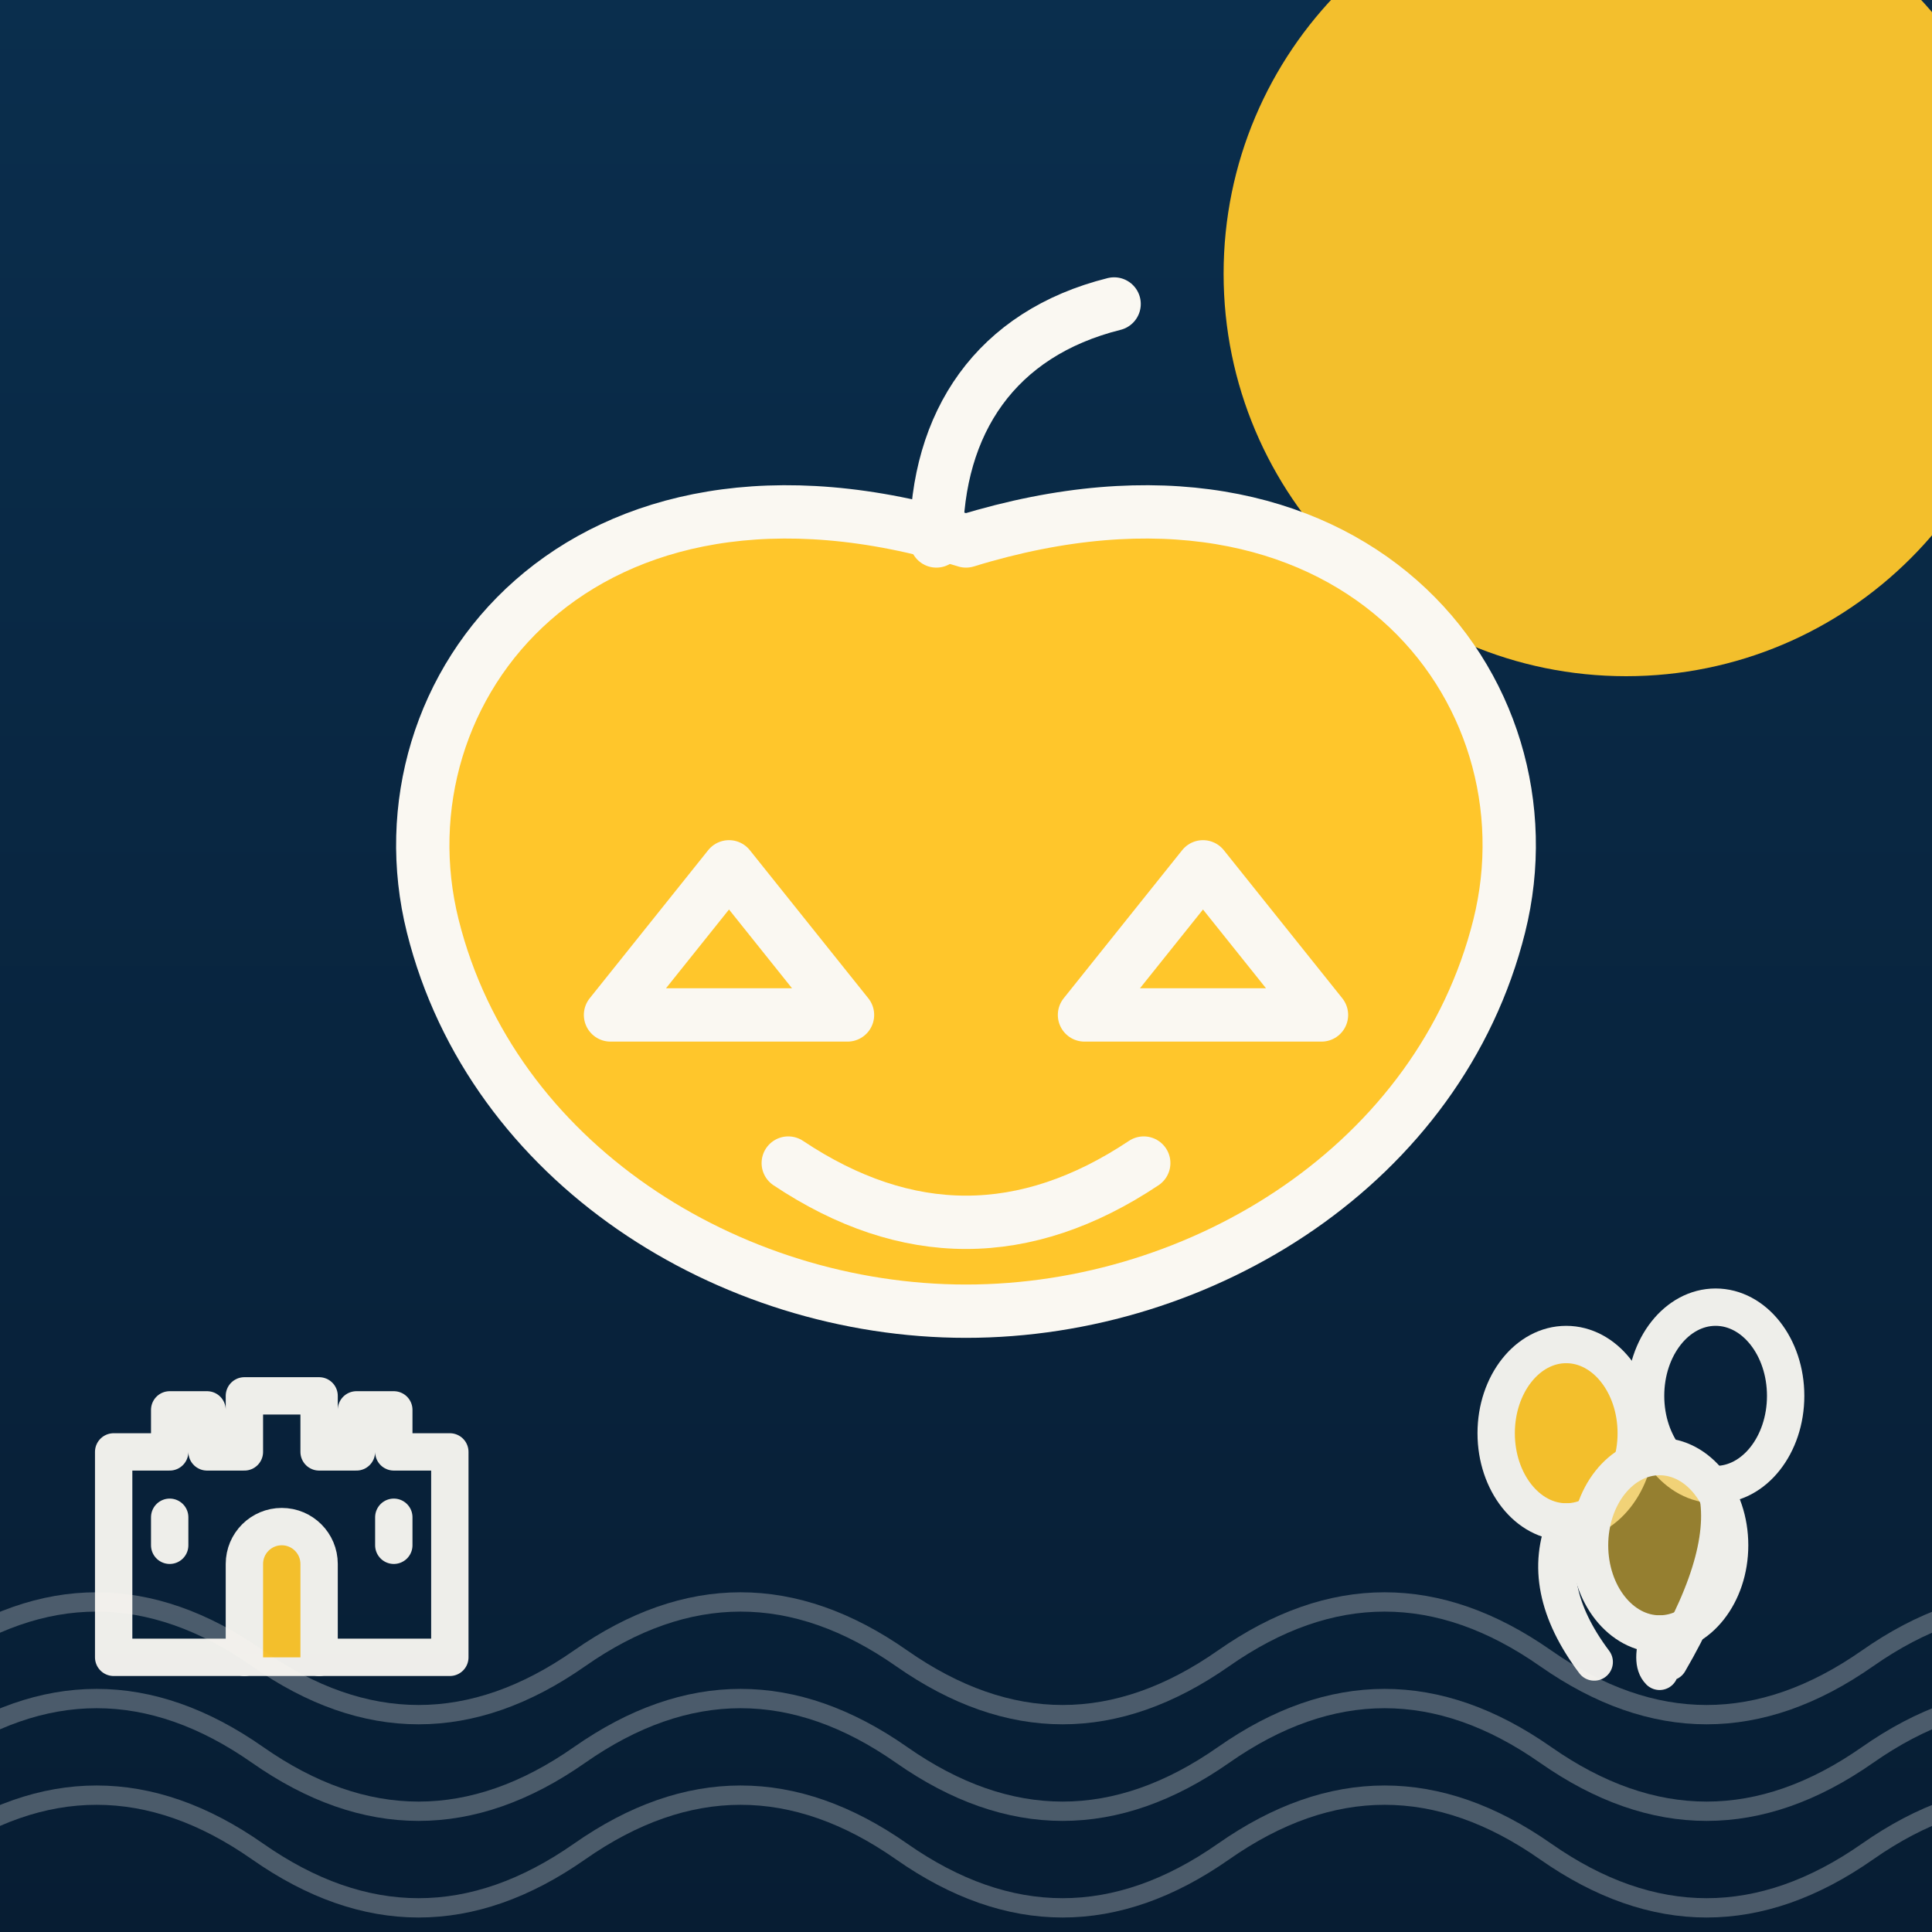
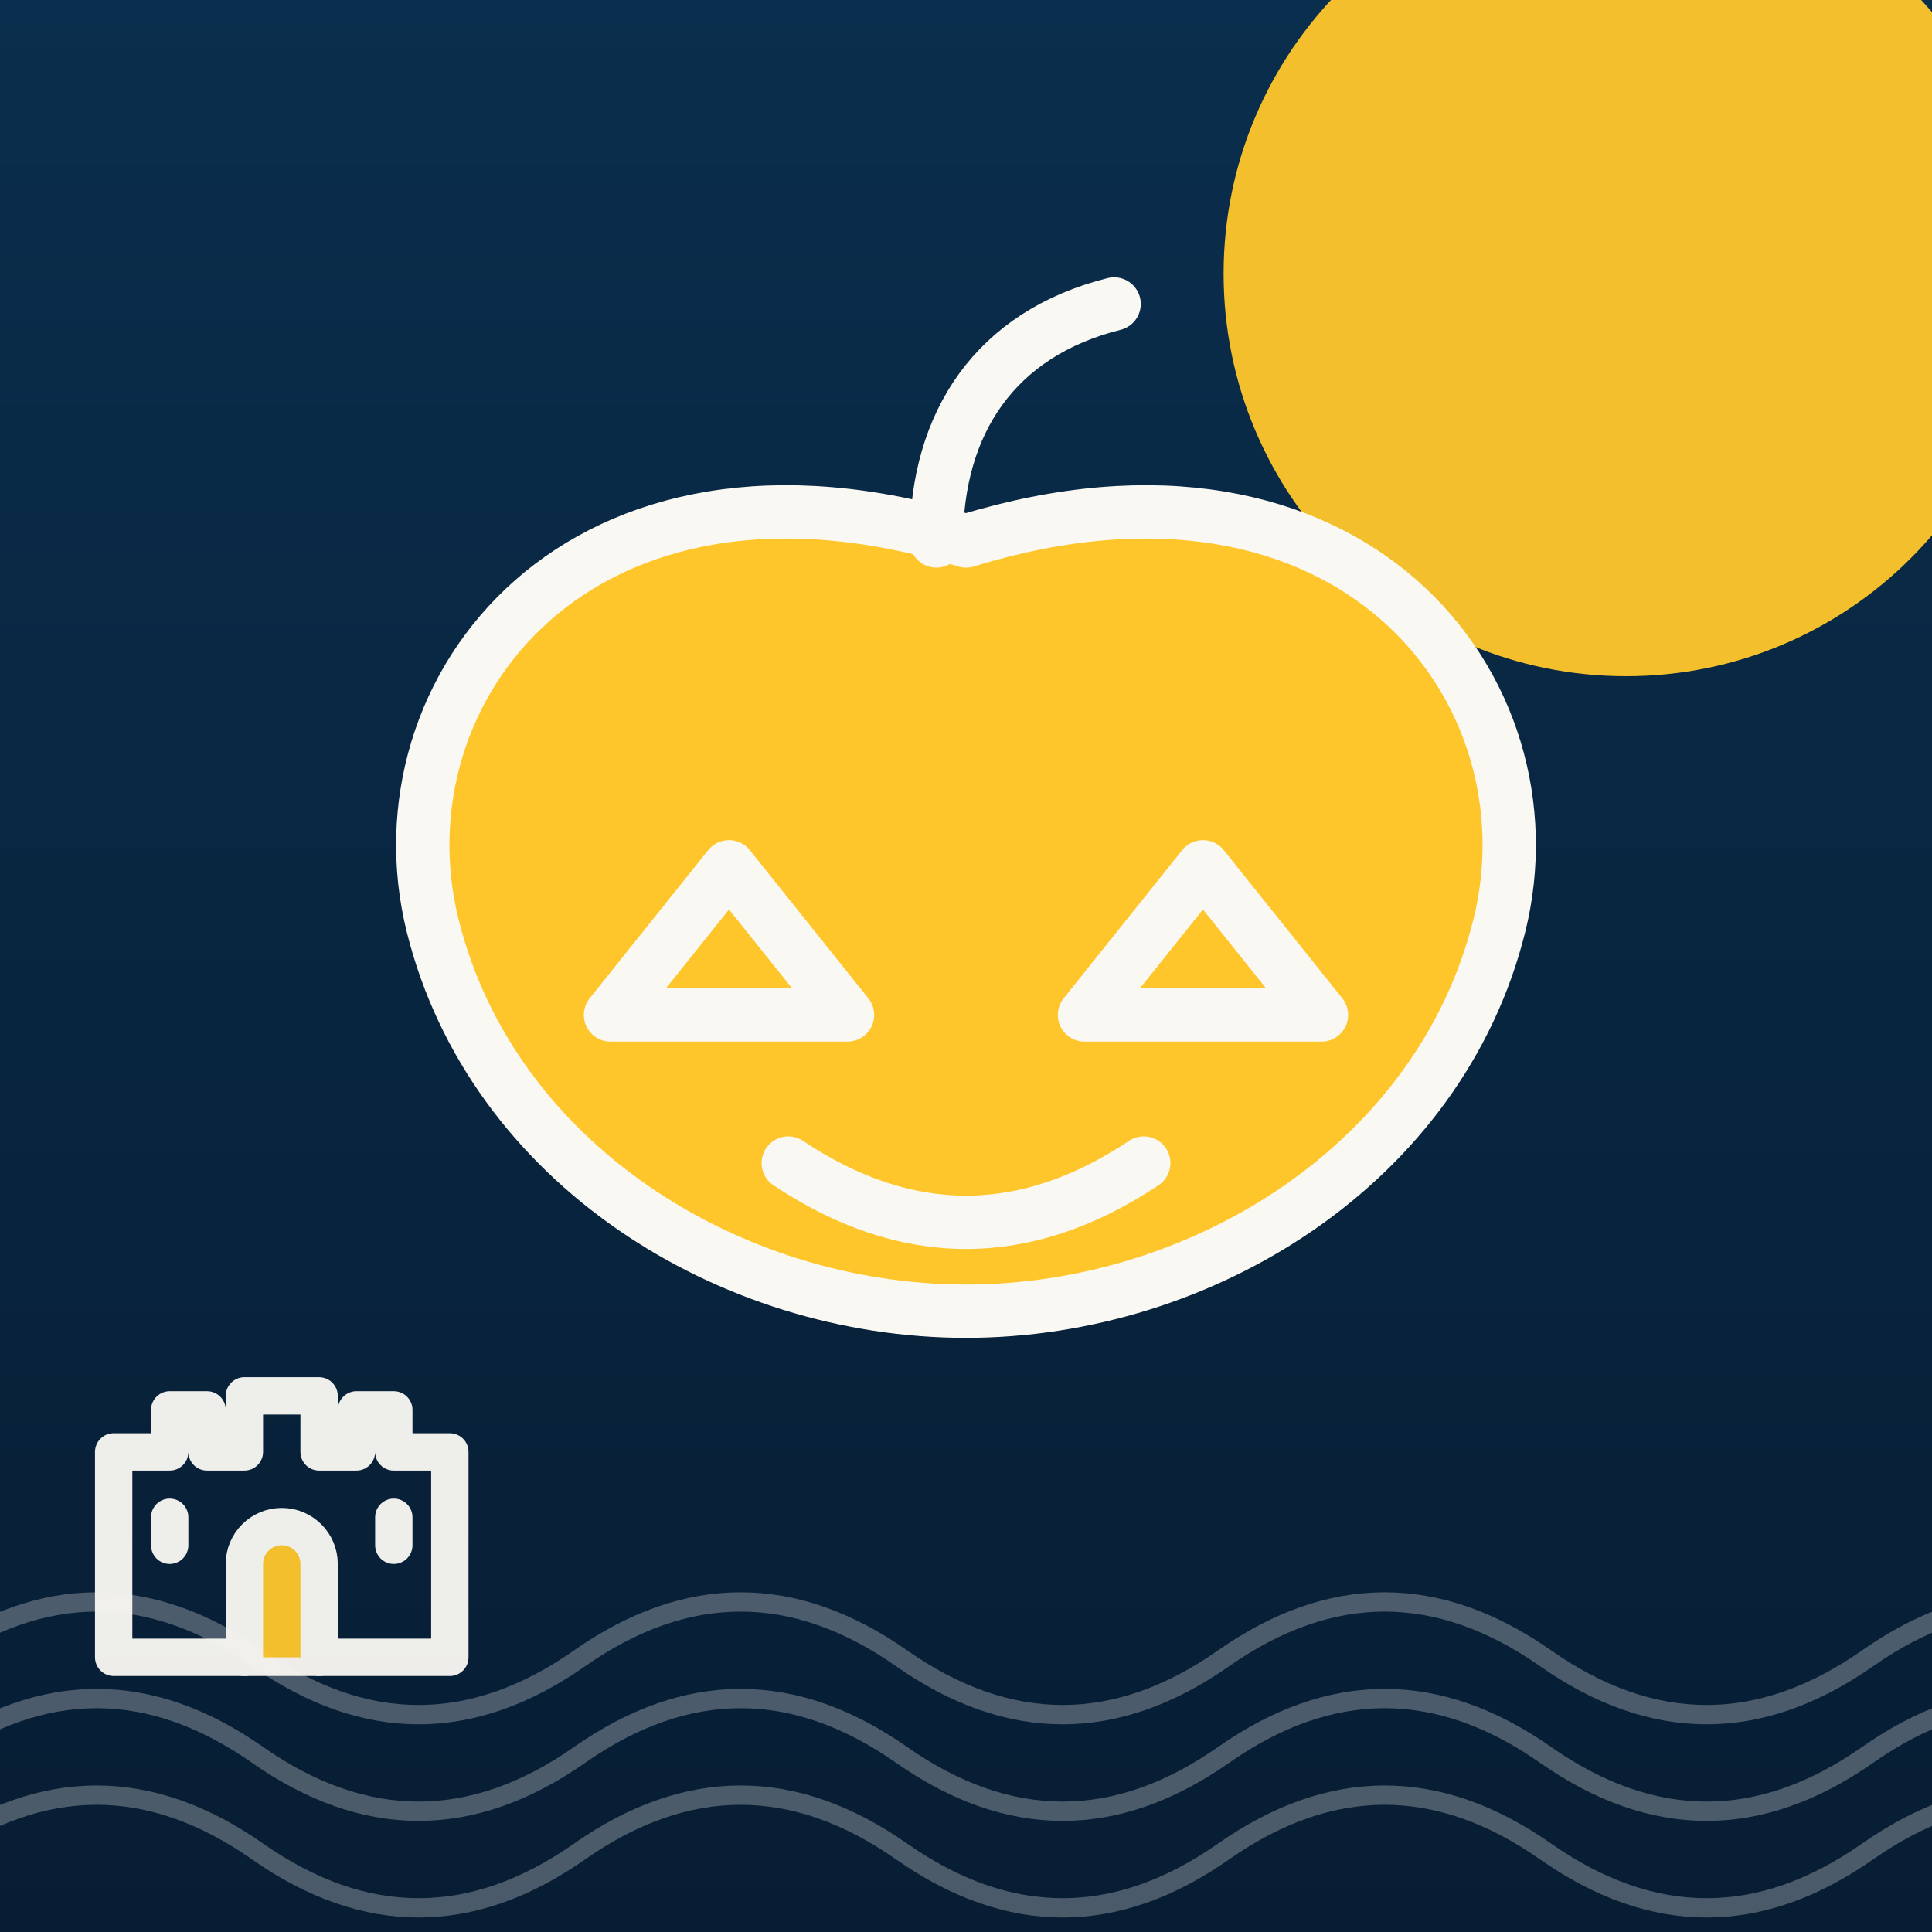
<svg xmlns="http://www.w3.org/2000/svg" viewBox="0 0 120 120" width="1200" height="1200">
  <defs>
    <linearGradient id="g" x1="0" y1="0" x2="0" y2="1">
      <stop offset="0" stop-color="#0A2E4D" />
      <stop offset="1" stop-color="#071D33" />
    </linearGradient>
  </defs>
  <rect width="120" height="120" fill="url(#g)" />
  <circle cx="101" cy="17" r="25" fill="#FFC62B" opacity="0.95" />
  <path d="M-4 103q10-7 20 0t20 0 20 0 20 0 20 0 20 0 20 0" fill="none" stroke="#FAF8F2" stroke-opacity=".28" stroke-width="1.2" />
  <path d="M-4 109q10-7 20 0t20 0 20 0 20 0 20 0 20 0 20 0" fill="none" stroke="#FAF8F2" stroke-opacity=".28" stroke-width="1.2" />
  <path d="M-4 115q10-7 20 0t20 0 20 0 20 0 20 0 20 0 20 0" fill="none" stroke="#FAF8F2" stroke-opacity=".28" stroke-width="1.2" />
  <g transform="translate(14 6) scale(.92)">
    <g fill="none" stroke="#FAF8F2" stroke-width="3.6" stroke-linecap="round" stroke-linejoin="round">
      <path d="M50 30c-26-8-40 10-36 26 4 16 20 26 36 26s32-10 36-26c4-16-10-34-36-26z" fill="#FFC62B" />
      <path d="M48 30c0-8 4-14 12-16" />
      <path d="M34 52l8 10h-16zM66 52l8 10H58zM38 72q12 8 24 0" />
    </g>
  </g>
  <g transform="translate(3 78) scale(.29)" opacity=".95">
    <g fill="none" stroke="#FAF8F2" stroke-width="8" stroke-linecap="round" stroke-linejoin="round">
      <path d="M14 86V42h12v-9h8v9h8V30h16v12h8v-9h8v9h12v44z" />
      <path d="M42 86V66a8 8 0 0 1 16 0v20" fill="#FFC62B" />
      <path d="M26 56v6M74 56v6" />
    </g>
  </g>
-   <g transform="translate(88 78) scale(.29)" opacity=".95">
-     <g fill="none" stroke="#FAF8F2" stroke-width="8" stroke-linecap="round" stroke-linejoin="round">
-       <ellipse cx="32" cy="38" rx="15" ry="19" fill="#FFC62B" />
-       <ellipse cx="64" cy="30" rx="15" ry="19" />
-       <ellipse cx="52" cy="62" rx="15" ry="19" fill="#FFC62B" fill-opacity=".6" />
-       <path d="M32 57q-6 14 6 30M64 49q4 14-10 38M52 81q-2 6 0 8" />
-     </g>
-   </g>
</svg>
